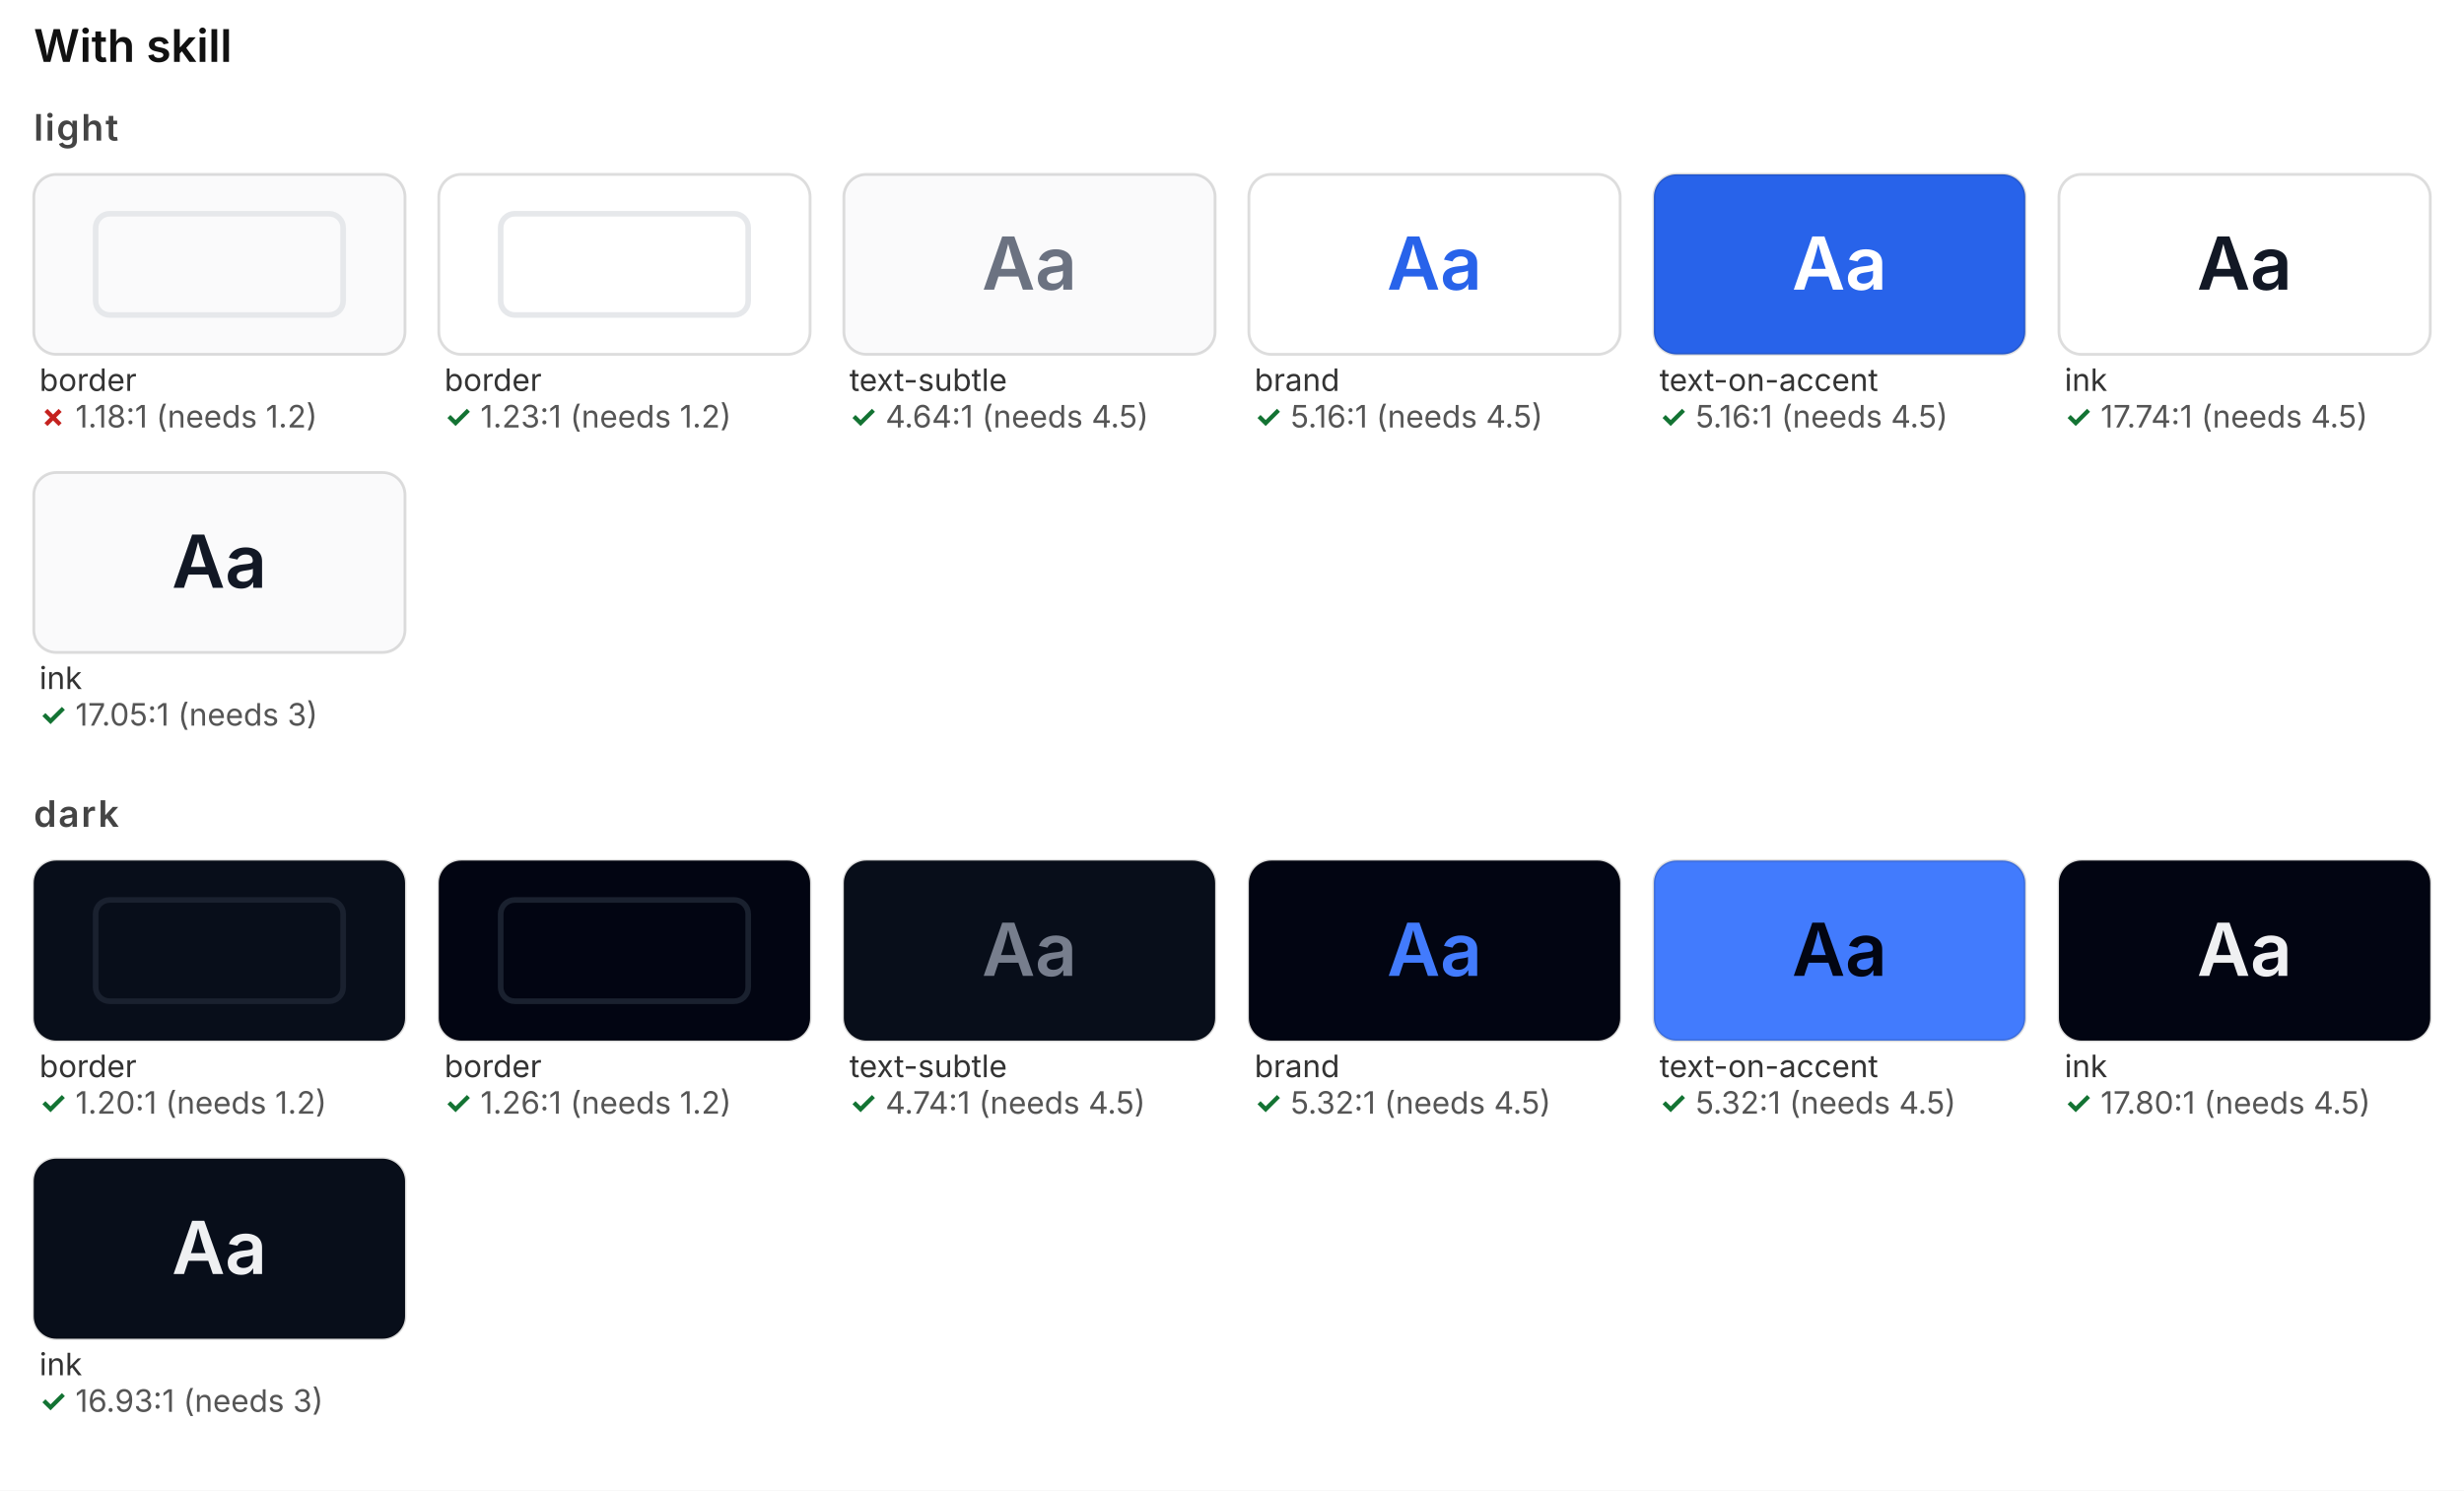
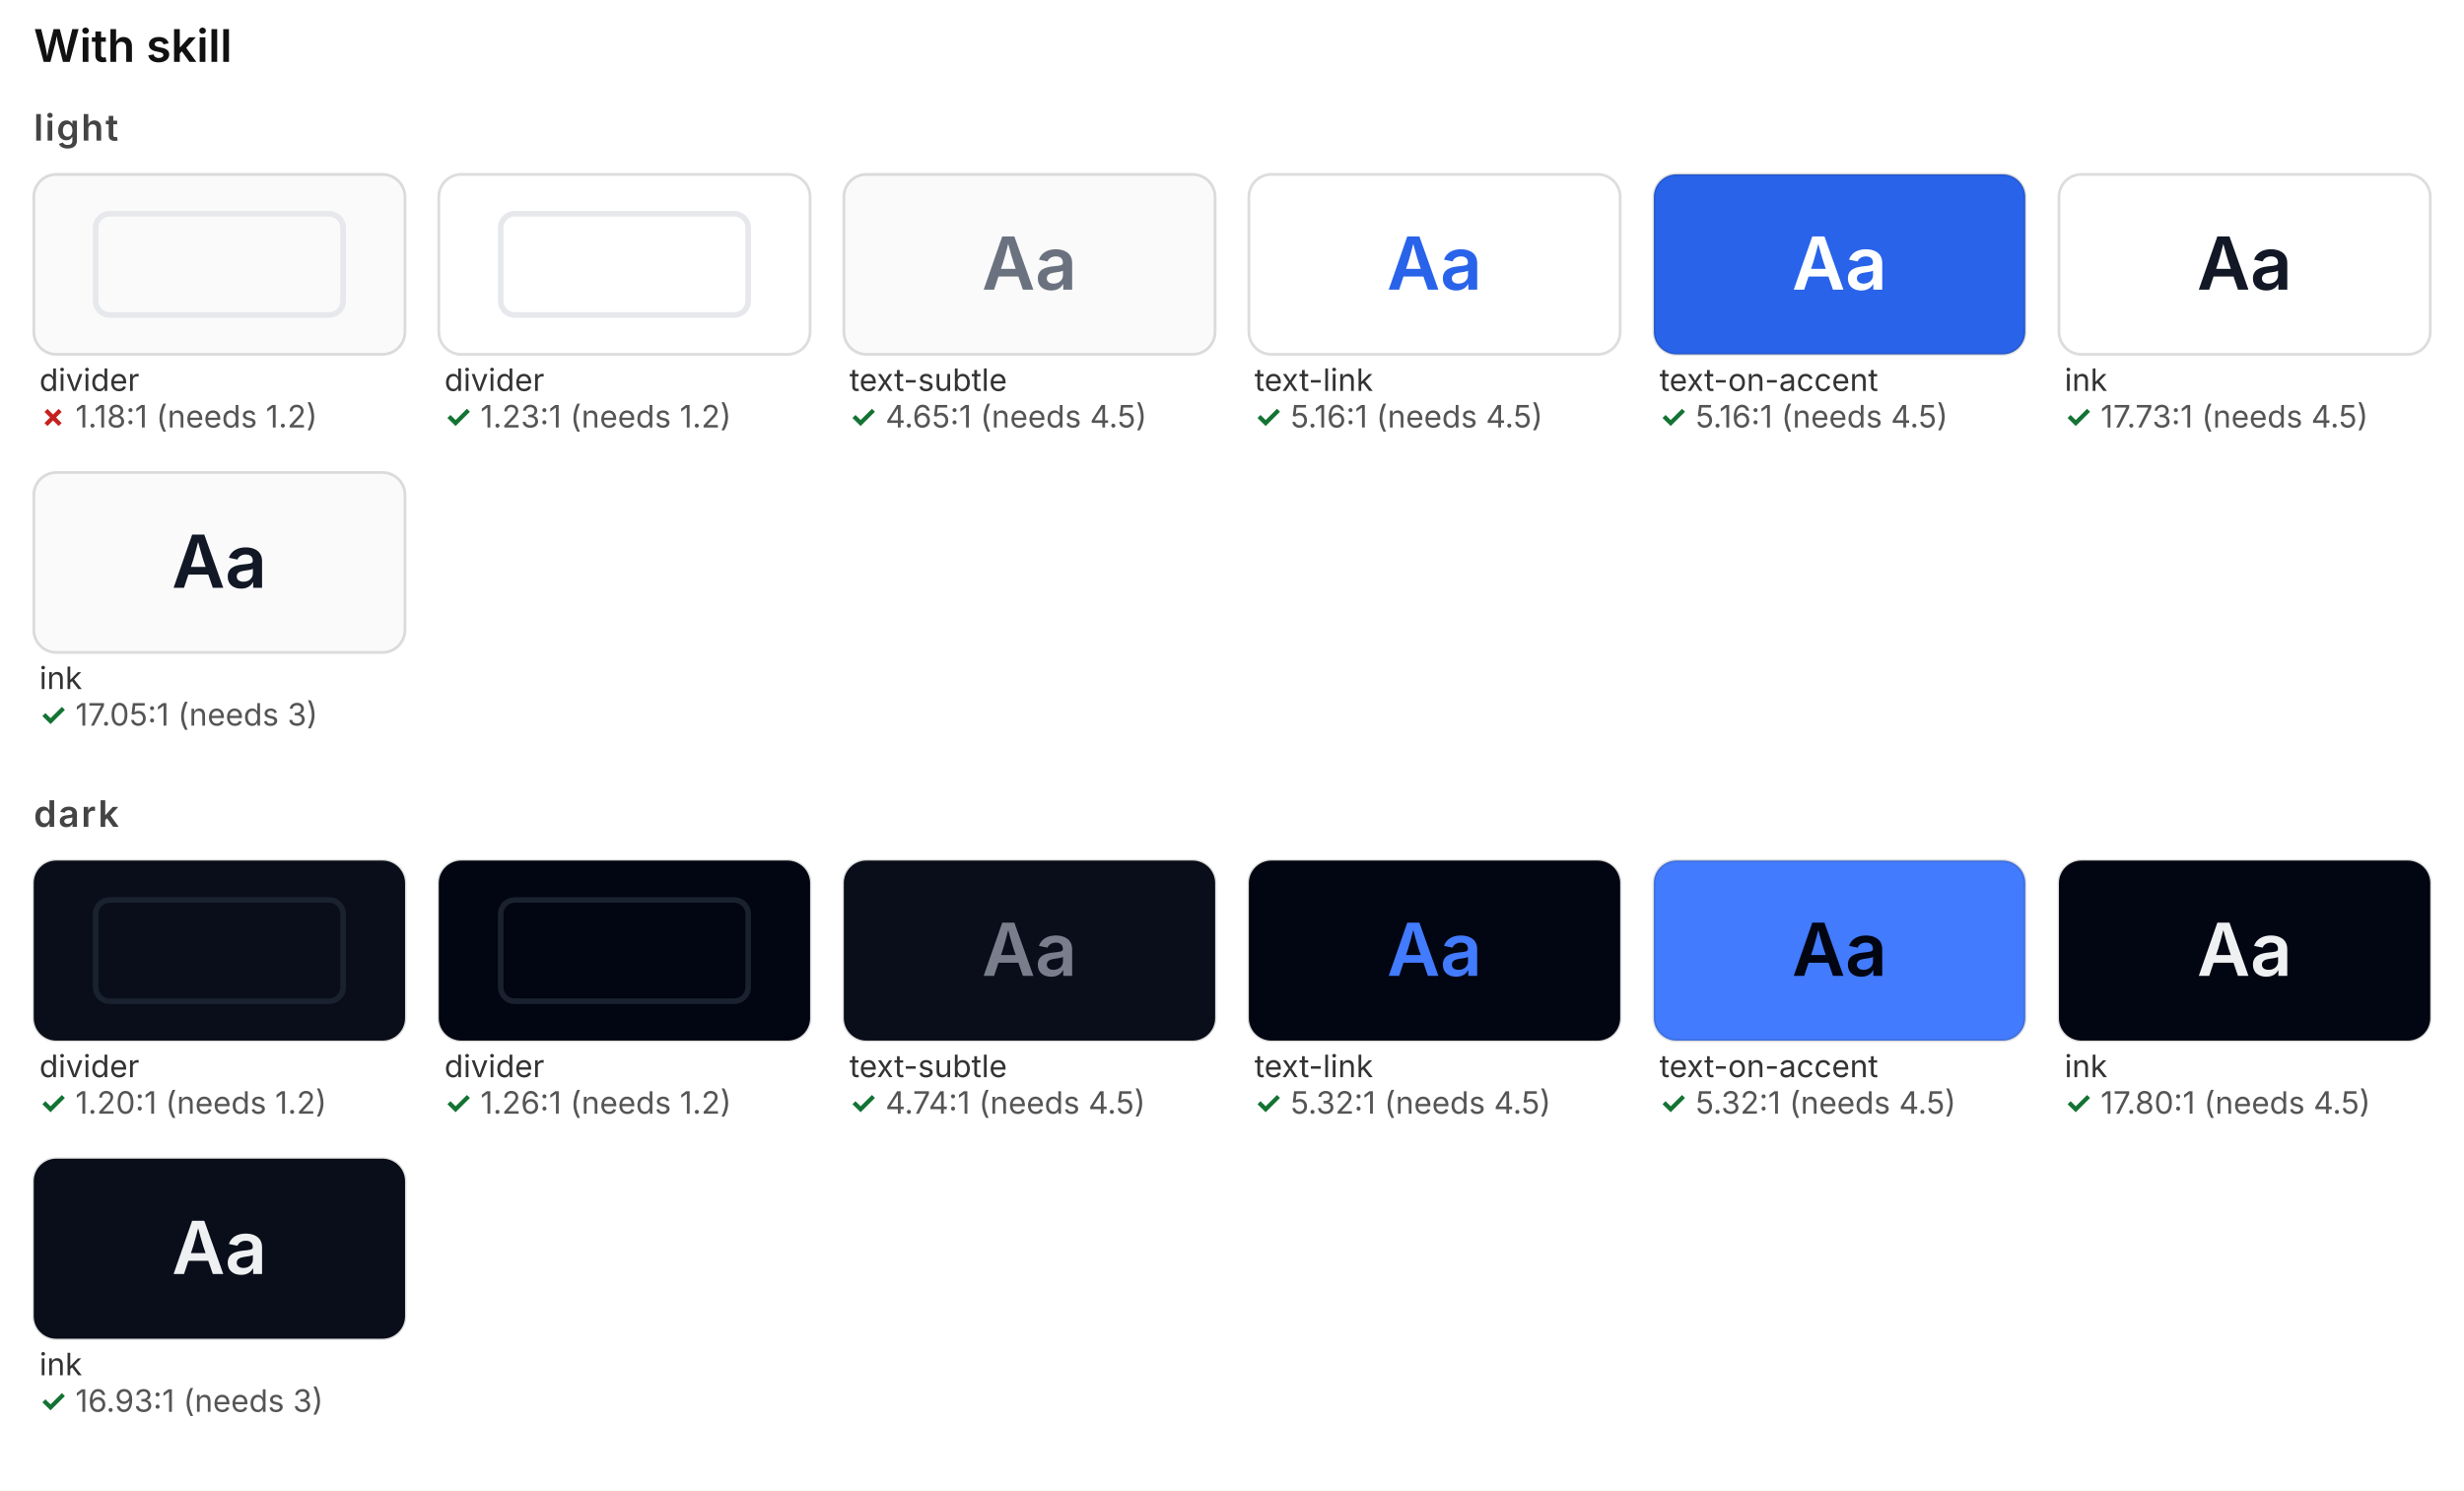
<svg xmlns="http://www.w3.org/2000/svg" width="876" height="530" viewBox="0 0 876 530" font-family="system-ui, -apple-system, Segoe UI, sans-serif">
  <style>.title{font-size:16px;font-weight:600;fill:#111}.mode{font-size:13px;font-weight:600;fill:#444;text-transform:uppercase;letter-spacing:.05em}.aa{font-size:26px;font-weight:600}.role{font-size:11px;fill:#333}.ratio{font-size:11px;fill:#555}.pass{fill:#137333;font-weight:700}.fail{fill:#c5221f;font-weight:700}.none{font-size:12px;fill:#888;font-style:italic}</style>
  <rect width="100%" height="100%" fill="#fff" />
  <text x="12" y="22" class="title">With skill</text>
  <text x="12" y="50" class="mode">light</text>
  <rect x="12" y="62" width="132" height="64" rx="8" fill="#fafafb" stroke="#0002" />
  <rect x="34" y="76" width="88" height="36" rx="5" fill="none" stroke="#e6e8eb" stroke-width="2" />
-   <text x="14" y="139" class="role">border</text>
+   <text x="14" y="139" class="role">divider</text>
  <text x="14" y="152" class="ratio">
    <tspan class="fail">✗</tspan> 1.18:1 (needs 1.2)</text>
  <rect x="156" y="62" width="132" height="64" rx="8" fill="#ffffff" stroke="#0002" />
  <rect x="178" y="76" width="88" height="36" rx="5" fill="none" stroke="#e6e8eb" stroke-width="2" />
-   <text x="158" y="139" class="role">border</text>
+   <text x="158" y="139" class="role">divider</text>
  <text x="158" y="152" class="ratio">
    <tspan class="pass">✓</tspan> 1.23:1 (needs 1.2)</text>
  <rect x="300" y="62" width="132" height="64" rx="8" fill="#fafafb" stroke="#0002" />
-   <text x="366" y="103" text-anchor="middle" class="aa" fill="#6b7281">Aa</text>
+   <text x="366" y="103" text-anchor="middle" class="aa" fill="#6b727f">Aa</text>
  <text x="302" y="139" class="role">text-subtle</text>
  <text x="302" y="152" class="ratio">
-     <tspan class="pass">✓</tspan> 4.64:1 (needs 4.5)</text>
+     <tspan class="pass">✓</tspan> 4.65:1 (needs 4.5)</text>
  <rect x="444" y="62" width="132" height="64" rx="8" fill="#ffffff" stroke="#0002" />
  <text x="510" y="103" text-anchor="middle" class="aa" fill="#2863ea">Aa</text>
-   <text x="446" y="139" class="role">brand</text>
+   <text x="446" y="139" class="role">text-link</text>
  <text x="446" y="152" class="ratio">
    <tspan class="pass">✓</tspan> 5.16:1 (needs 4.5)</text>
  <rect x="588" y="62" width="132" height="64" rx="8" fill="#2863ea" stroke="#0002" />
  <text x="654" y="103" text-anchor="middle" class="aa" fill="#ffffff">Aa</text>
  <text x="590" y="139" class="role">text-on-accent</text>
  <text x="590" y="152" class="ratio">
    <tspan class="pass">✓</tspan> 5.16:1 (needs 4.5)</text>
  <rect x="732" y="62" width="132" height="64" rx="8" fill="#ffffff" stroke="#0002" />
  <text x="798" y="103" text-anchor="middle" class="aa" fill="#121825">Aa</text>
  <text x="734" y="139" class="role">ink</text>
  <text x="734" y="152" class="ratio">
-     <tspan class="pass">✓</tspan> 17.74:1 (needs 4.5)</text>
+     <tspan class="pass">✓</tspan> 17.73:1 (needs 4.5)</text>
  <rect x="12" y="168" width="132" height="64" rx="8" fill="#fafafb" stroke="#0002" />
  <text x="78" y="209" text-anchor="middle" class="aa" fill="#121825">Aa</text>
  <text x="14" y="245" class="role">ink</text>
  <text x="14" y="258" class="ratio">
    <tspan class="pass">✓</tspan> 17.05:1 (needs 3)</text>
  <text x="12" y="294" class="mode">dark</text>
-   <rect x="12" y="306" width="132" height="64" rx="8" fill="#080e1a" stroke="#0002" />
+   <rect x="12" y="306" width="132" height="64" rx="8" fill="#090e1a" stroke="#0002" />
  <rect x="34" y="320" width="88" height="36" rx="5" fill="none" stroke="#1a212f" stroke-width="2" />
-   <text x="14" y="383" class="role">border</text>
+   <text x="14" y="383" class="role">divider</text>
  <text x="14" y="396" class="ratio">
    <tspan class="pass">✓</tspan> 1.20:1 (needs 1.2)</text>
  <rect x="156" y="306" width="132" height="64" rx="8" fill="#020512" stroke="#0002" />
  <rect x="178" y="320" width="88" height="36" rx="5" fill="none" stroke="#1a212f" stroke-width="2" />
-   <text x="158" y="383" class="role">border</text>
+   <text x="158" y="383" class="role">divider</text>
  <text x="158" y="396" class="ratio">
    <tspan class="pass">✓</tspan> 1.26:1 (needs 1.2)</text>
-   <rect x="300" y="306" width="132" height="64" rx="8" fill="#080e1a" stroke="#0002" />
-   <text x="366" y="347" text-anchor="middle" class="aa" fill="#777e8d">Aa</text>
+   <rect x="300" y="306" width="132" height="64" rx="8" fill="#090e1a" stroke="#0002" />
+   <text x="366" y="347" text-anchor="middle" class="aa" fill="#787e8b">Aa</text>
  <text x="302" y="383" class="role">text-subtle</text>
  <text x="302" y="396" class="ratio">
    <tspan class="pass">✓</tspan> 4.74:1 (needs 4.5)</text>
  <rect x="444" y="306" width="132" height="64" rx="8" fill="#020512" stroke="#0002" />
  <text x="510" y="347" text-anchor="middle" class="aa" fill="#427bfd">Aa</text>
-   <text x="446" y="383" class="role">brand</text>
+   <text x="446" y="383" class="role">text-link</text>
  <text x="446" y="396" class="ratio">
    <tspan class="pass">✓</tspan> 5.32:1 (needs 4.5)</text>
  <rect x="588" y="306" width="132" height="64" rx="8" fill="#427bfd" stroke="#0002" />
  <text x="654" y="347" text-anchor="middle" class="aa" fill="#020512">Aa</text>
  <text x="590" y="383" class="role">text-on-accent</text>
  <text x="590" y="396" class="ratio">
    <tspan class="pass">✓</tspan> 5.32:1 (needs 4.5)</text>
  <rect x="732" y="306" width="132" height="64" rx="8" fill="#020512" stroke="#0002" />
  <text x="798" y="347" text-anchor="middle" class="aa" fill="#eff0f2">Aa</text>
  <text x="734" y="383" class="role">ink</text>
  <text x="734" y="396" class="ratio">
    <tspan class="pass">✓</tspan> 17.80:1 (needs 4.5)</text>
-   <rect x="12" y="412" width="132" height="64" rx="8" fill="#080e1a" stroke="#0002" />
+   <rect x="12" y="412" width="132" height="64" rx="8" fill="#090e1a" stroke="#0002" />
  <text x="78" y="453" text-anchor="middle" class="aa" fill="#eff0f2">Aa</text>
  <text x="14" y="489" class="role">ink</text>
  <text x="14" y="502" class="ratio">
    <tspan class="pass">✓</tspan> 16.93:1 (needs 3)</text>
</svg>
